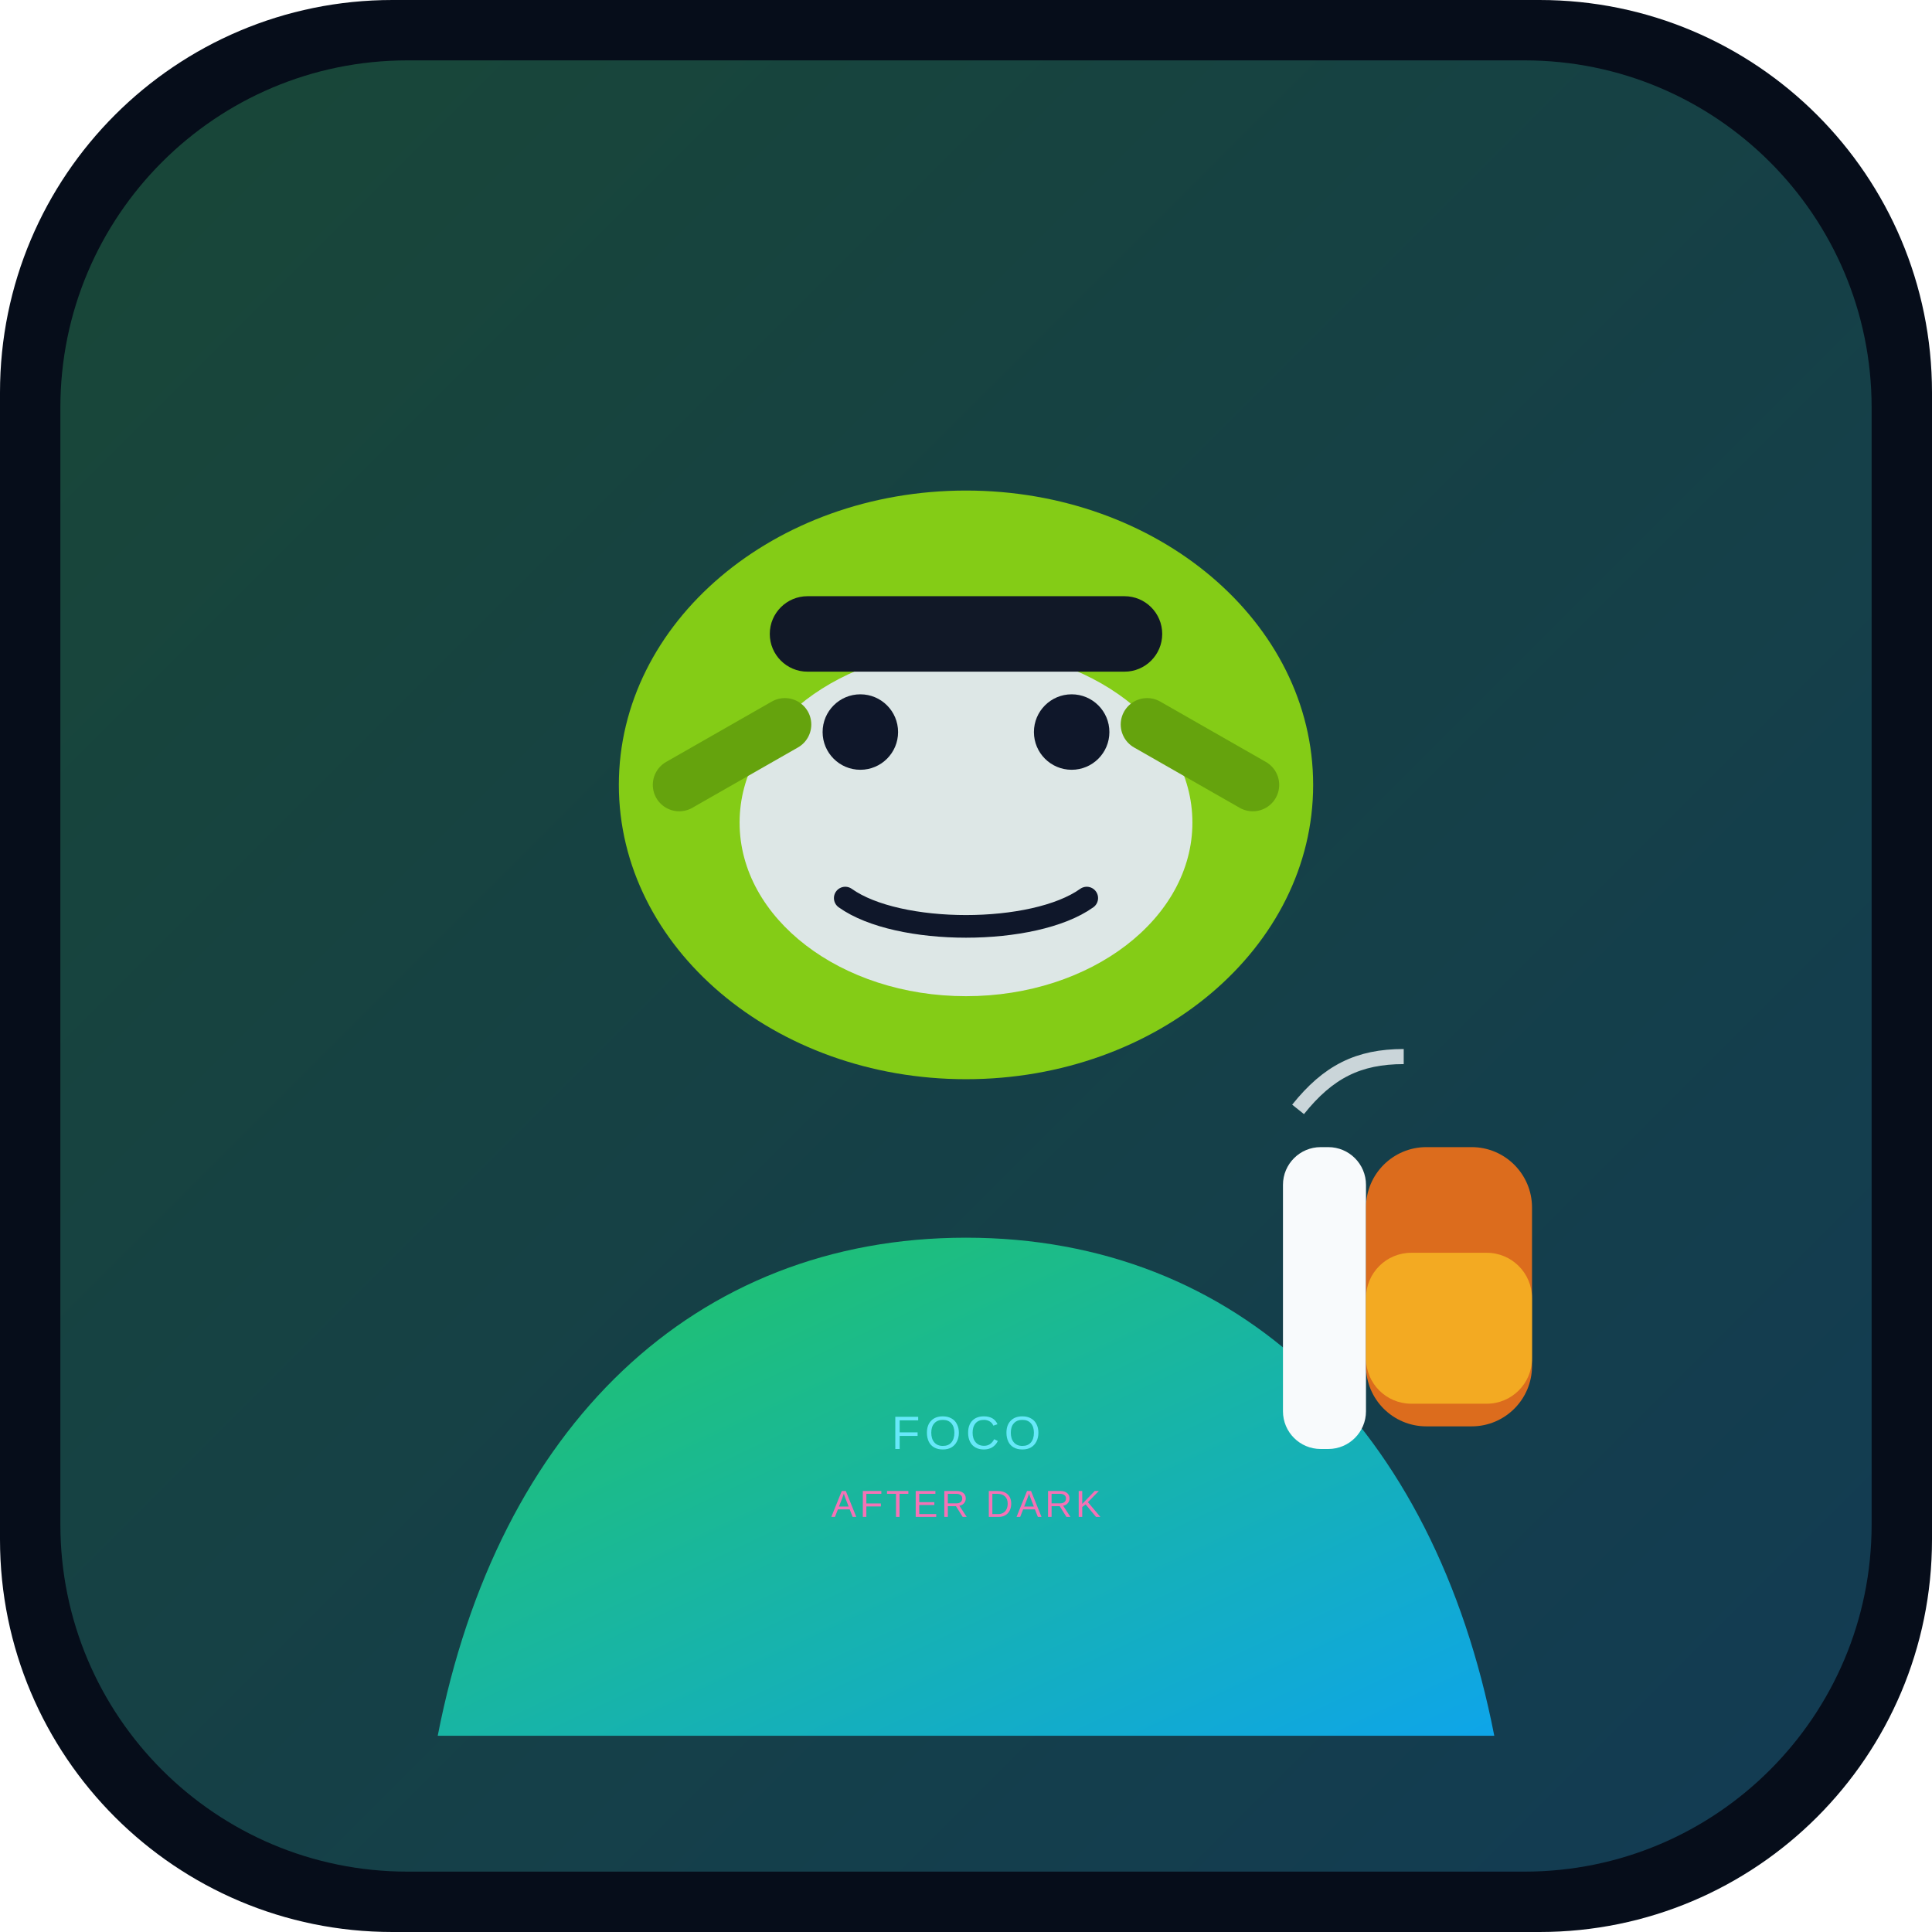
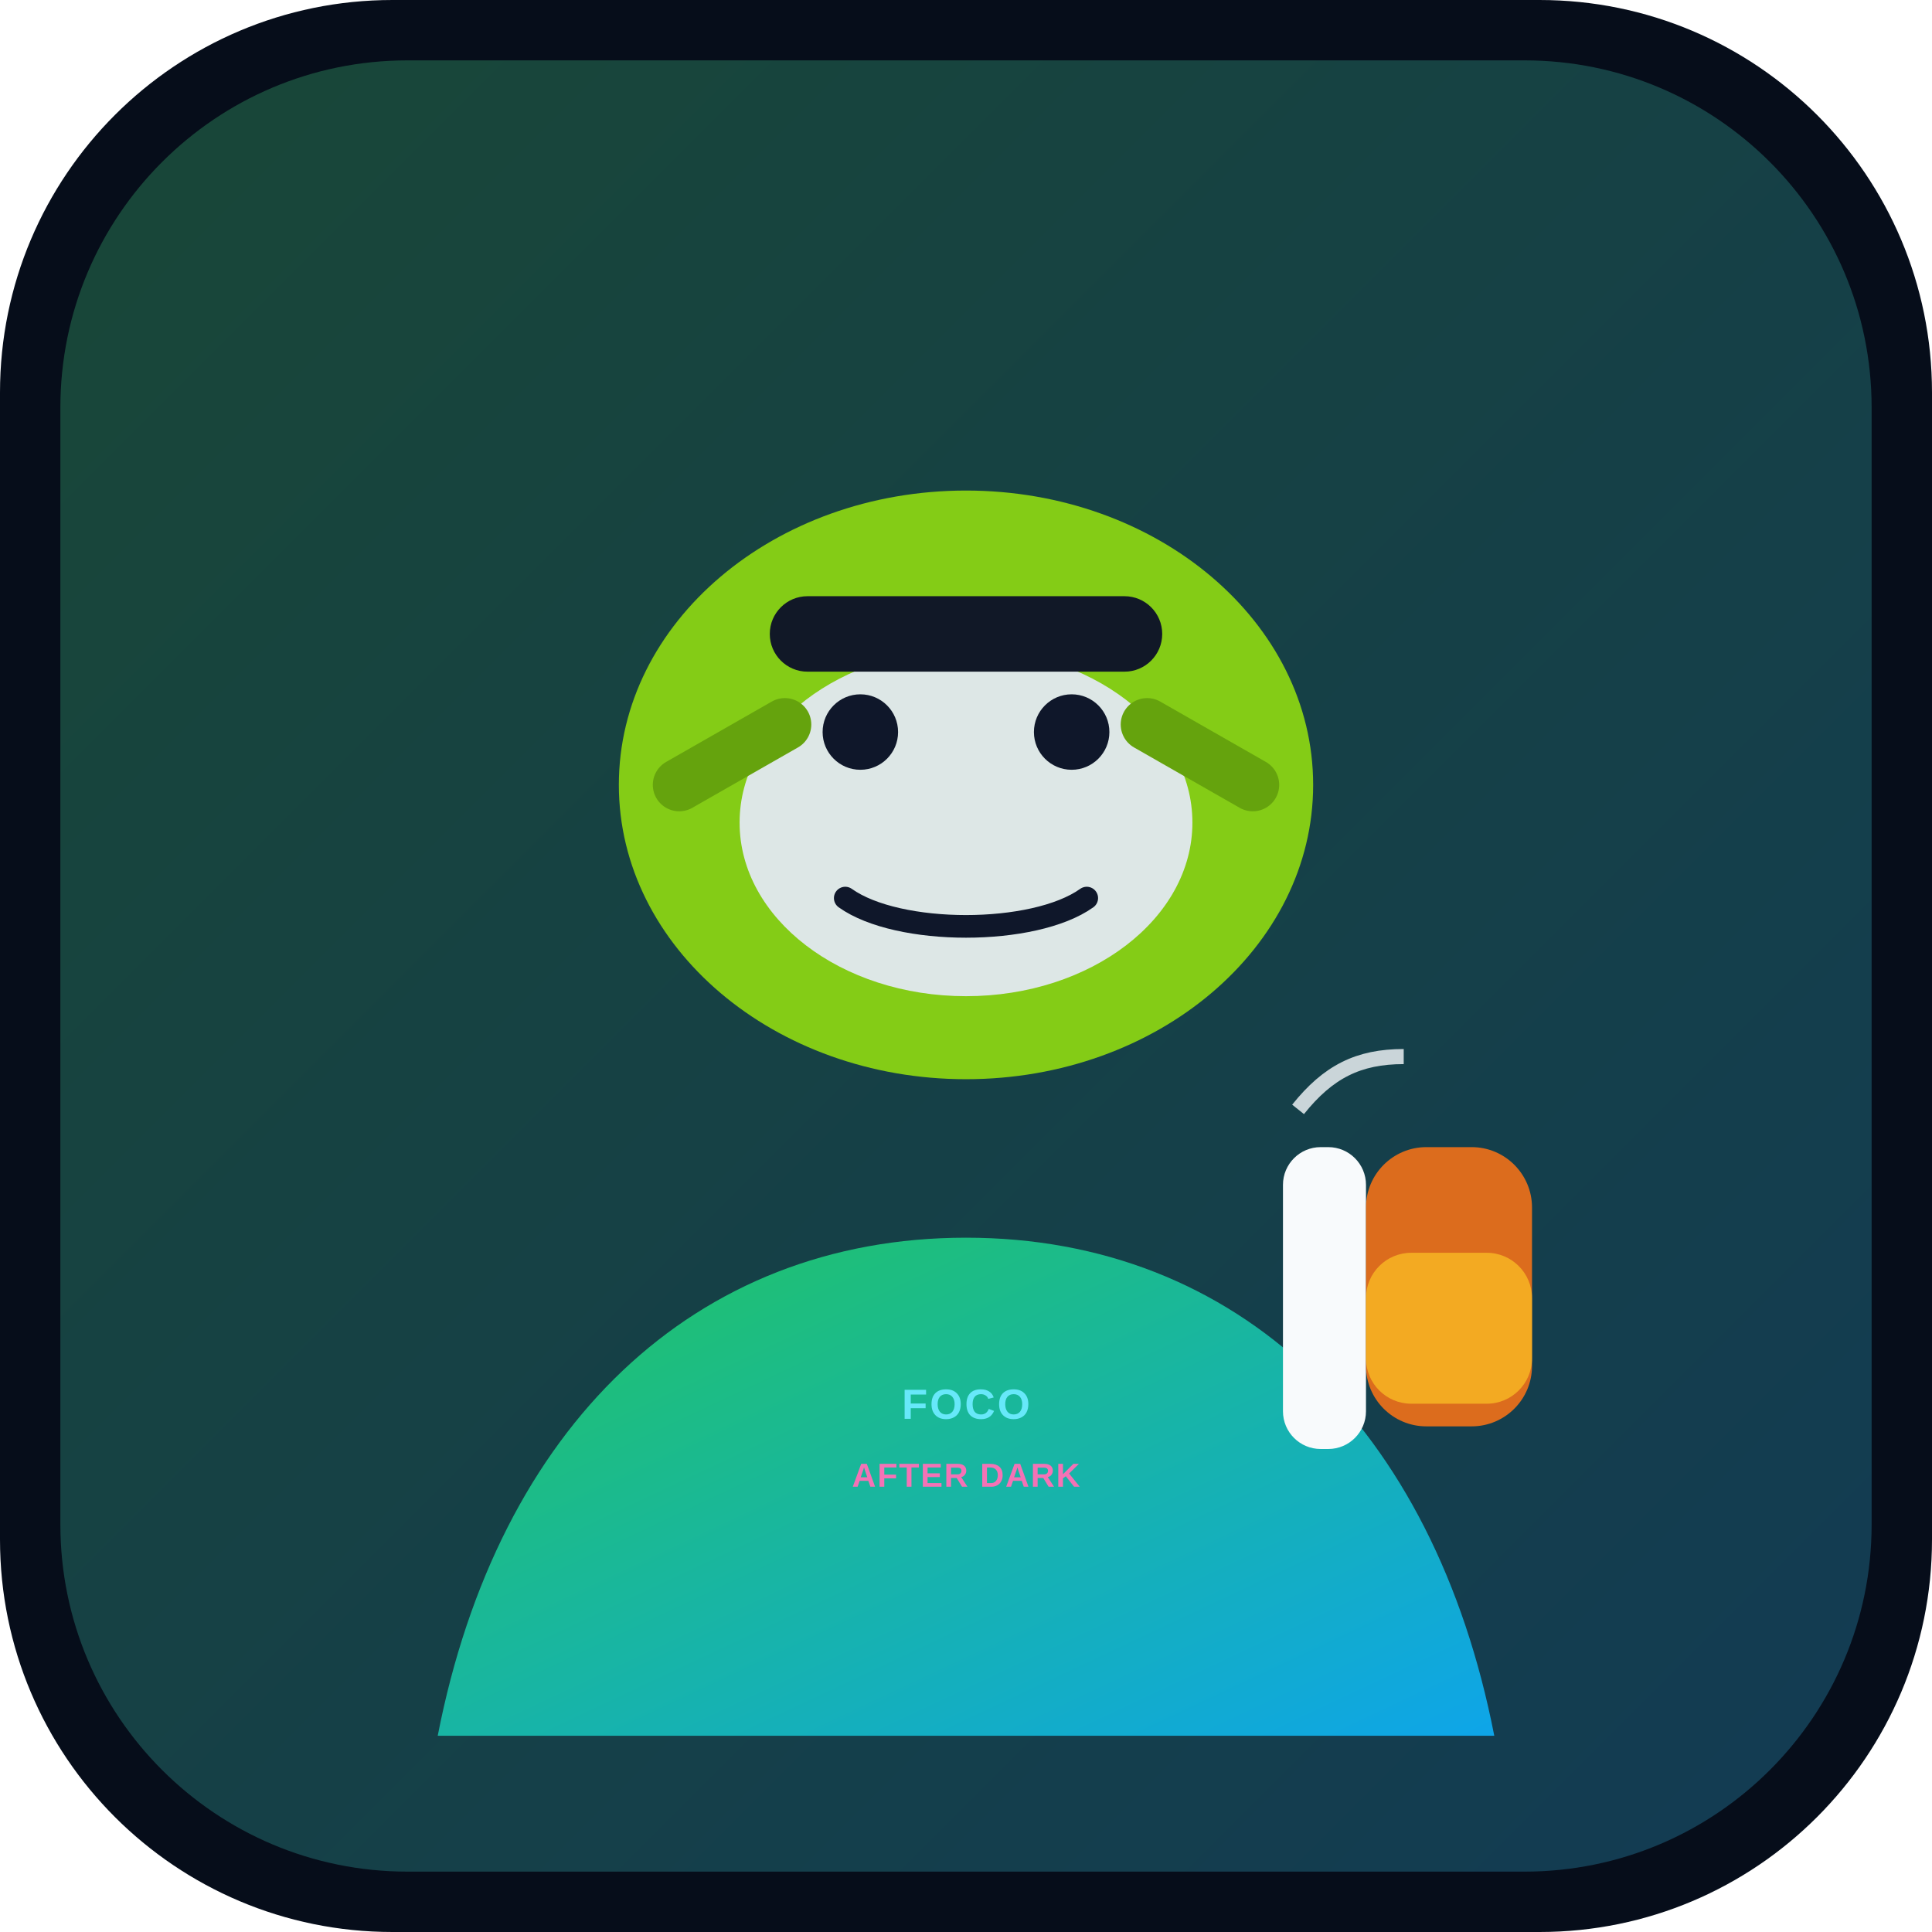
<svg xmlns="http://www.w3.org/2000/svg" viewBox="0 0 256 256" role="img" aria-label="Tipsy Tortoise">
  <defs>
    <linearGradient id="bg" x1="0" y1="0" x2="1" y2="1">
      <stop offset="0%" stop-color="#4ade80" stop-opacity="0.28" />
      <stop offset="100%" stop-color="#38bdf8" stop-opacity="0.26" />
    </linearGradient>
    <linearGradient id="shirt" x1="0" y1="0" x2="1" y2="1">
      <stop offset="0%" stop-color="#22c55e" />
      <stop offset="100%" stop-color="#0ea5e9" />
    </linearGradient>
  </defs>
  <rect width="256" height="256" rx="52" fill="#060d1a" />
  <rect x="8" y="8" width="240" height="240" rx="46" fill="url(#bg)" />
  <ellipse cx="128" cy="104" rx="46" ry="39" fill="#84cc16" />
  <ellipse cx="128" cy="109" rx="30" ry="23" fill="#e2e8f0" opacity="0.95" />
  <circle cx="114" cy="97" r="5" fill="#0f172a" />
  <circle cx="142" cy="97" r="5" fill="#0f172a" />
  <path d="M112 119c7 5 25 5 32 0" fill="none" stroke="#0f172a" stroke-width="3" stroke-linecap="round" />
  <path d="M90 104l14-8M166 104l-14-8" stroke="#65a30d" stroke-width="7" stroke-linecap="round" />
  <rect x="102" y="79" width="52" height="10" rx="5" fill="#111827" />
  <rect x="84" y="177" width="88" height="50" rx="14" fill="#0b1220" opacity="0.86" />
  <path d="M58 230c8-41 34-66 70-66s62 25 70 66" fill="url(#shirt)" />
-   <text x="128" y="192" text-anchor="middle" font-family="Arial, sans-serif" font-size="6.2" fill="#67e8f9" letter-spacing="0.62">FOCO</text>
-   <text x="128" y="201" text-anchor="middle" font-family="Arial, sans-serif" font-size="5.0" fill="#f472b6" letter-spacing="0.45">AFTER DARK</text>
+   <text x="128" y="188" text-anchor="middle" font-family="Arial, sans-serif" font-size="5.6" font-weight="700" fill="#67e8f9" letter-spacing="0.28">FOCO</text>
+   <text x="128" y="197" text-anchor="middle" font-family="Arial, sans-serif" font-size="4.4" font-weight="700" fill="#f472b6" letter-spacing="0.18">AFTER DARK</text>
  <rect x="170" y="152" width="11" height="40" rx="5" fill="#f8fafc" />
  <rect x="181" y="152" width="22" height="37" rx="8" fill="#f97316" opacity="0.87" />
  <rect x="181" y="166" width="22" height="20" rx="6" fill="#fbbf24" opacity="0.75" />
  <path d="M172 147c4-5 8-7 14-7" stroke="#f8fafc" stroke-width="2" fill="none" opacity="0.8" />
</svg>
